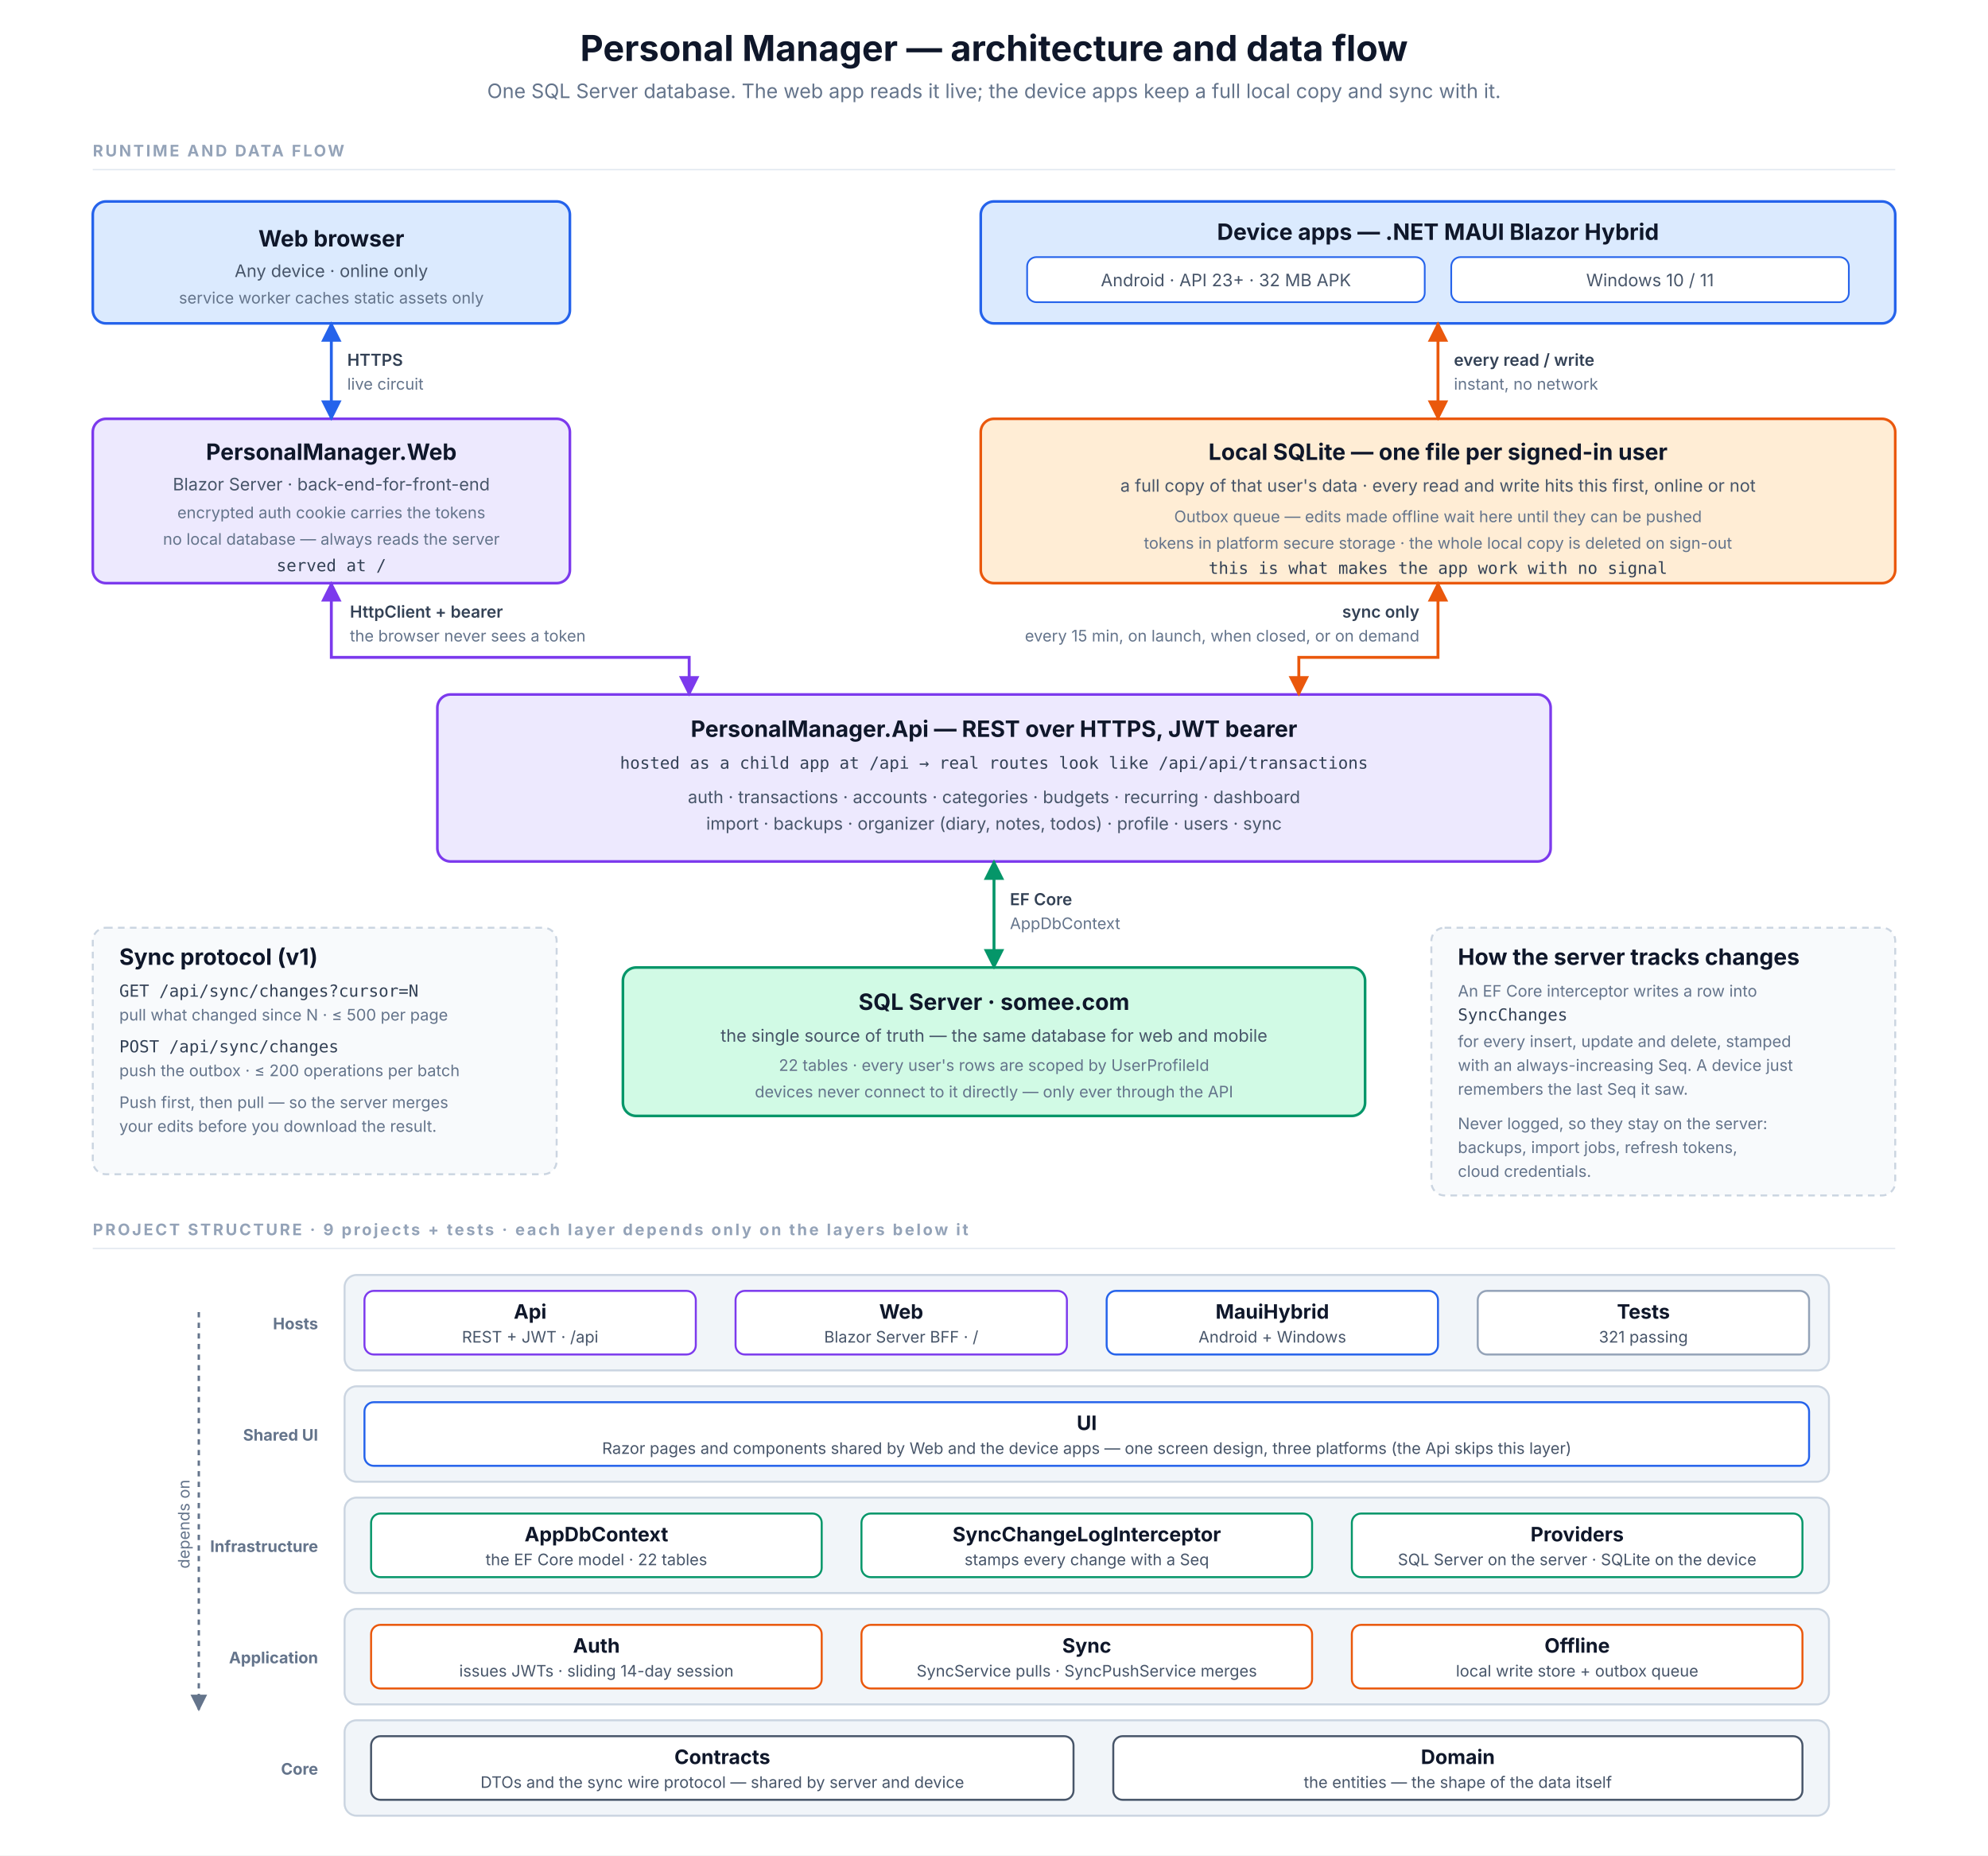
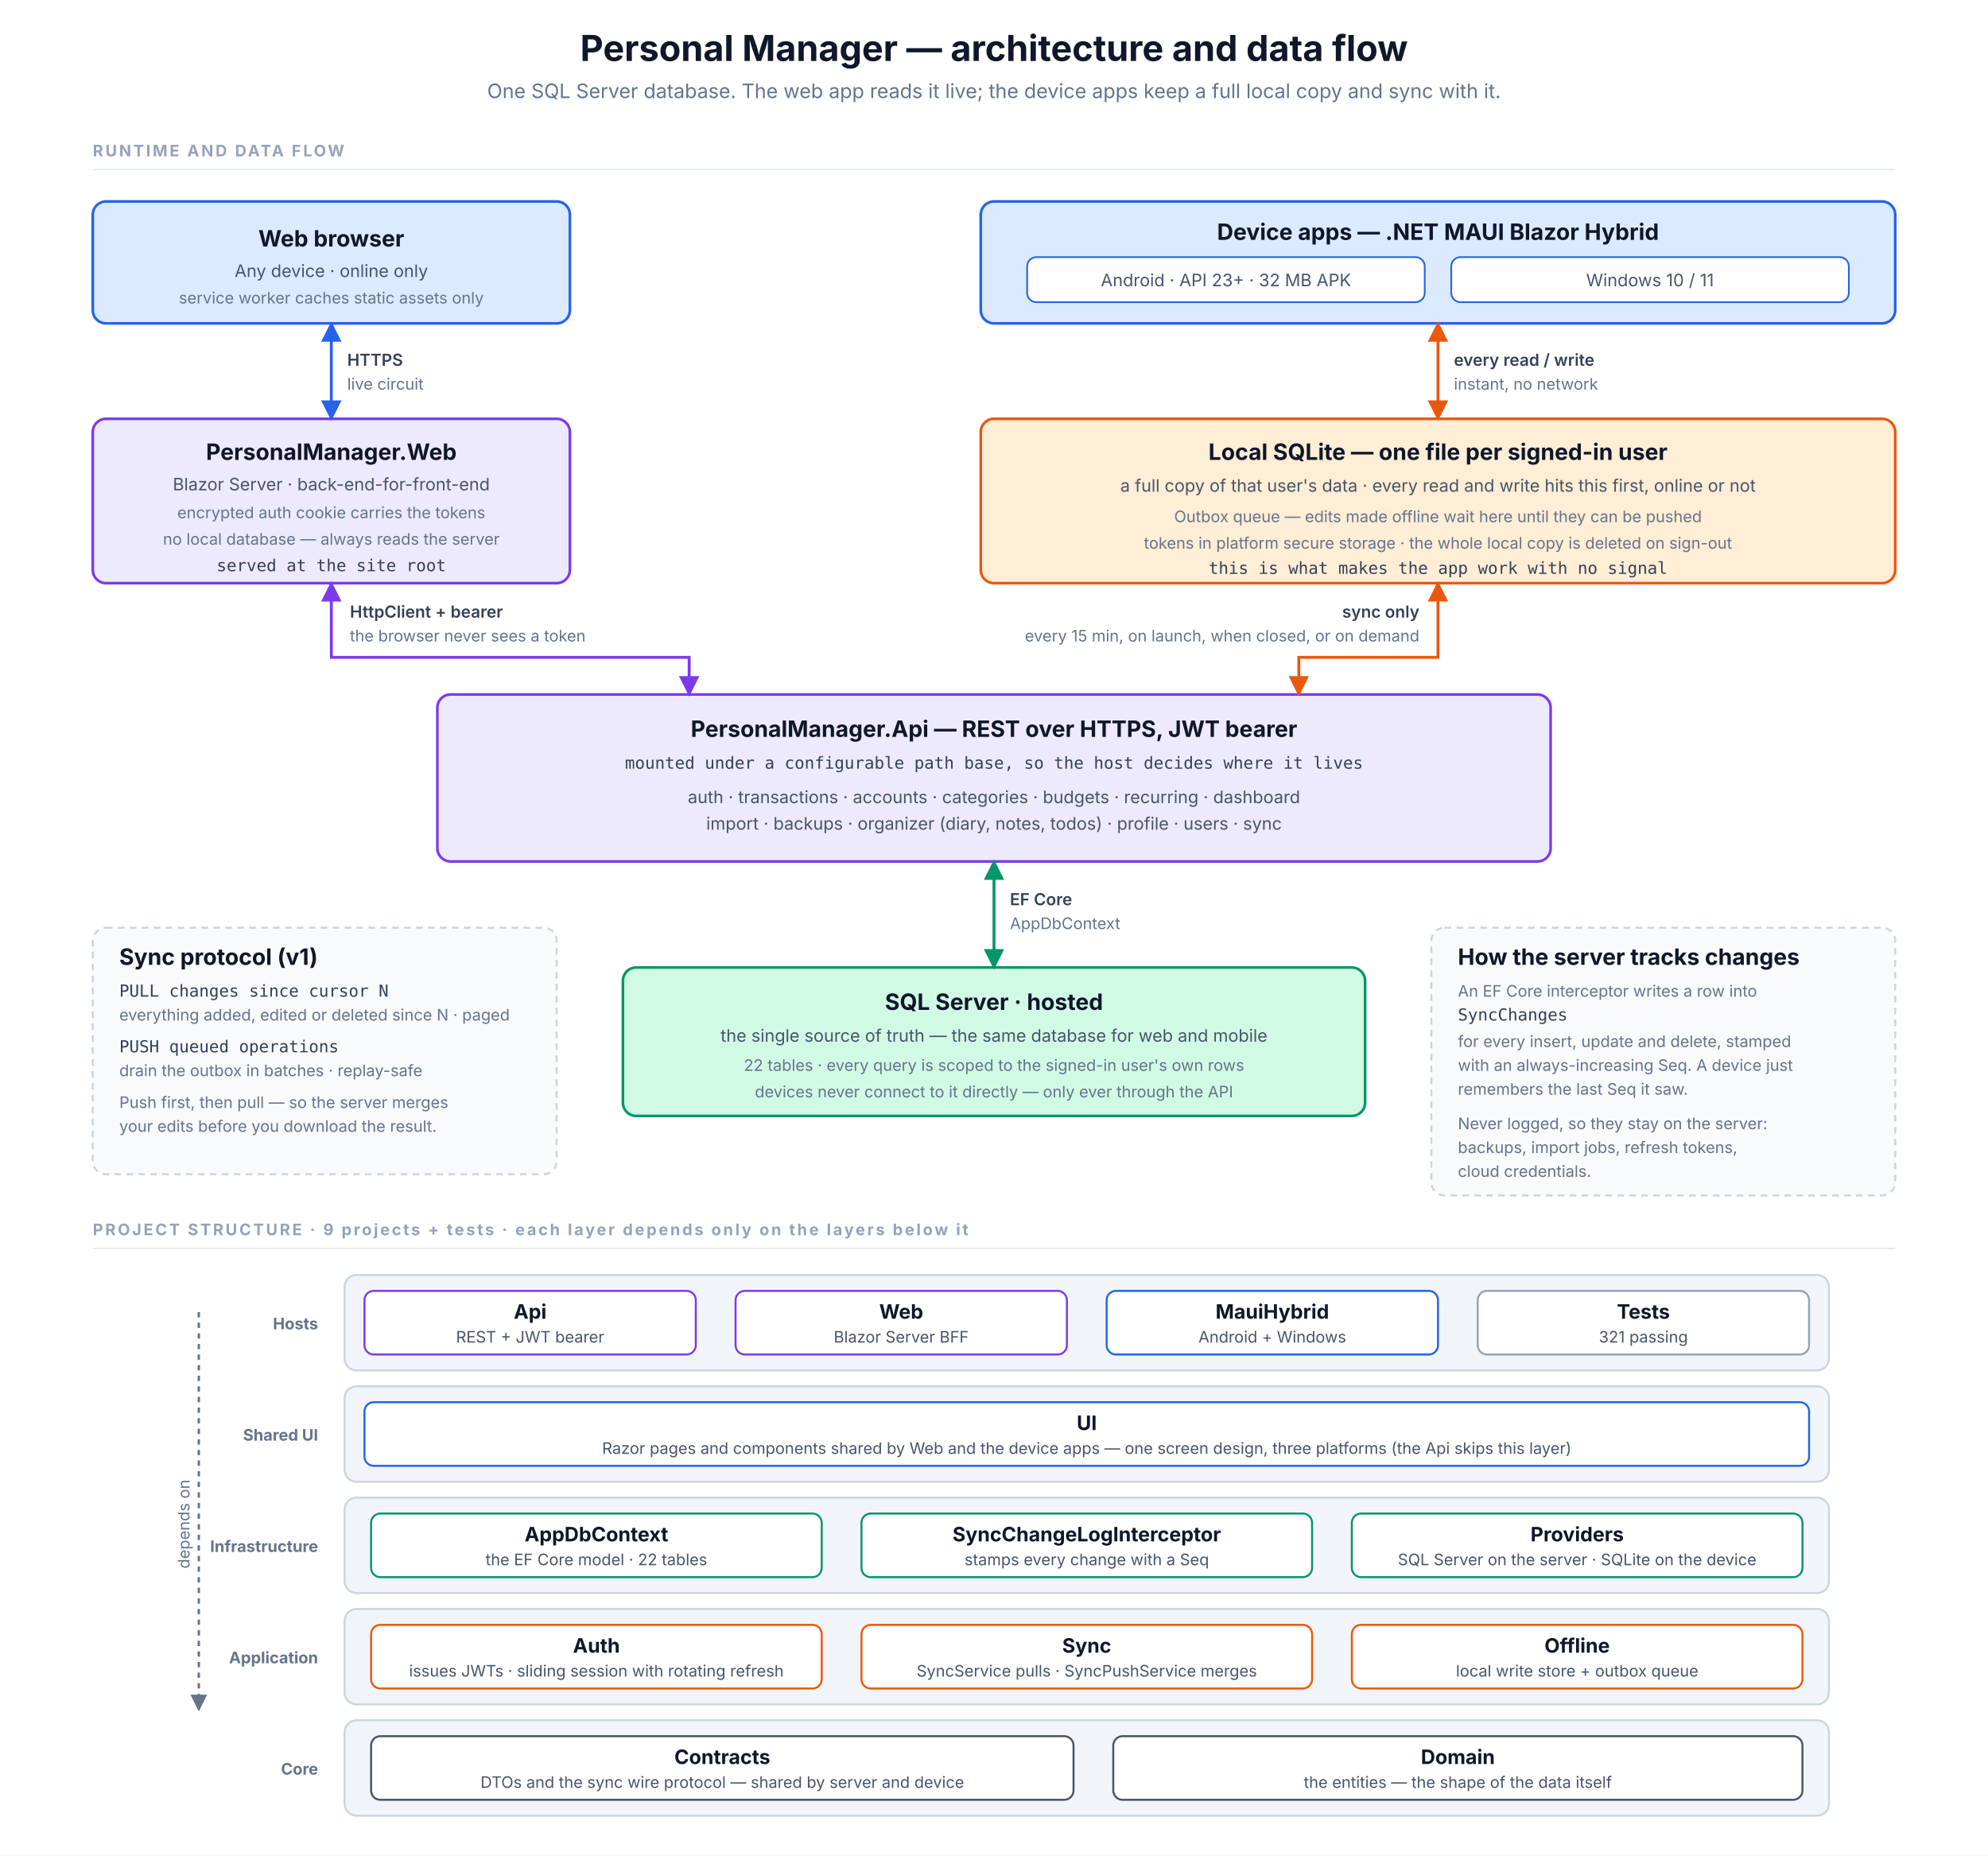
<svg xmlns="http://www.w3.org/2000/svg" width="1500" height="1400" viewBox="0 0 1500 1400" font-family="Segoe UI, Inter, Helvetica, Arial, sans-serif">
  <defs>
    <marker id="a-blue" viewBox="0 0 10 10" refX="9" refY="5" markerWidth="7" markerHeight="7" orient="auto-start-reverse">
      <path d="M 0 0 L 10 5 L 0 10 z" fill="#2563eb" />
    </marker>
    <marker id="a-orange" viewBox="0 0 10 10" refX="9" refY="5" markerWidth="7" markerHeight="7" orient="auto-start-reverse">
      <path d="M 0 0 L 10 5 L 0 10 z" fill="#ea580c" />
    </marker>
    <marker id="a-purple" viewBox="0 0 10 10" refX="9" refY="5" markerWidth="7" markerHeight="7" orient="auto-start-reverse">
      <path d="M 0 0 L 10 5 L 0 10 z" fill="#7c3aed" />
    </marker>
    <marker id="a-green" viewBox="0 0 10 10" refX="9" refY="5" markerWidth="7" markerHeight="7" orient="auto-start-reverse">
      <path d="M 0 0 L 10 5 L 0 10 z" fill="#059669" />
    </marker>
    <marker id="a-slate" viewBox="0 0 10 10" refX="9" refY="5" markerWidth="7" markerHeight="7" orient="auto-start-reverse">
      <path d="M 0 0 L 10 5 L 0 10 z" fill="#64748b" />
    </marker>
    <style>
      .h1   { font-size: 27px; font-weight: 700; fill: #0f172a; }
      .sub  { font-size: 15px; fill: #64748b; }
      .band { font-size: 12px; font-weight: 700; fill: #94a3b8; letter-spacing: 1.6px; }
      .name { font-size: 17px; font-weight: 700; fill: #0f172a; }
      .desc { font-size: 13px; fill: #475569; }
      .tiny { font-size: 12px; fill: #64748b; }
      .flow { font-size: 12.5px; font-weight: 600; fill: #334155; }
      .mono { font-size: 12.5px; fill: #334155; font-family: Consolas, "Cascadia Mono", monospace; }
      .cname{ font-size: 15px; font-weight: 700; fill: #0f172a; }
      .cdesc{ font-size: 12px; fill: #475569; }
    </style>
  </defs>
  <rect width="1500" height="1400" fill="#ffffff" />
  <text class="h1" x="750" y="46" text-anchor="middle">Personal Manager — architecture and data flow</text>
  <text class="sub" x="750" y="74" text-anchor="middle">One SQL Server database. The web app reads it live; the device apps keep a full local copy and sync with it.</text>
  <text class="band" x="70" y="118">RUNTIME AND DATA FLOW</text>
  <line x1="70" y1="128" x2="1430" y2="128" stroke="#e2e8f0" stroke-width="1" />
  <rect x="70" y="152" width="360" height="92" rx="10" fill="#dbeafe" stroke="#2563eb" stroke-width="2" />
  <text class="name" x="250" y="186" text-anchor="middle">Web browser</text>
  <text class="desc" x="250" y="209" text-anchor="middle">Any device · online only</text>
  <text class="tiny" x="250" y="229" text-anchor="middle">service worker caches static assets only</text>
  <rect x="740" y="152" width="690" height="92" rx="10" fill="#dbeafe" stroke="#2563eb" stroke-width="2" />
  <text class="name" x="1085" y="181" text-anchor="middle">Device apps — .NET MAUI Blazor Hybrid</text>
  <rect x="775" y="194" width="300" height="34" rx="7" fill="#ffffff" stroke="#2563eb" stroke-width="1.3" />
  <text class="desc" x="925" y="216" text-anchor="middle">Android  ·  API 23+  ·  32 MB APK</text>
  <rect x="1095" y="194" width="300" height="34" rx="7" fill="#ffffff" stroke="#2563eb" stroke-width="1.3" />
  <text class="desc" x="1245" y="216" text-anchor="middle">Windows 10 / 11</text>
  <rect x="70" y="316" width="360" height="124" rx="10" fill="#ede9fe" stroke="#7c3aed" stroke-width="2" />
  <text class="name" x="250" y="347" text-anchor="middle">PersonalManager.Web</text>
  <text class="desc" x="250" y="370" text-anchor="middle">Blazor Server · back-end-for-front-end</text>
  <text class="tiny" x="250" y="391" text-anchor="middle">encrypted auth cookie carries the tokens</text>
  <text class="tiny" x="250" y="411" text-anchor="middle">no local database — always reads the server</text>
-   <text class="mono" x="250" y="431" text-anchor="middle">served at  /</text>
+   <text class="mono" x="250" y="431" text-anchor="middle">served at the site root</text>
  <rect x="740" y="316" width="690" height="124" rx="10" fill="#ffedd5" stroke="#ea580c" stroke-width="2" />
  <text class="name" x="1085" y="347" text-anchor="middle">Local SQLite — one file per signed-in user</text>
  <text class="desc" x="1085" y="371" text-anchor="middle">a full copy of that user's data · every read and write hits this first, online or not</text>
  <text class="tiny" x="1085" y="394" text-anchor="middle">Outbox queue — edits made offline wait here until they can be pushed</text>
  <text class="tiny" x="1085" y="414" text-anchor="middle">tokens in platform secure storage · the whole local copy is deleted on sign-out</text>
  <text class="mono" x="1085" y="433" text-anchor="middle">this is what makes the app work with no signal</text>
  <path d="M 250 244 L 250 316" stroke="#2563eb" stroke-width="2.2" marker-end="url(#a-blue)" marker-start="url(#a-blue)" />
  <text class="flow" x="262" y="276">HTTPS</text>
  <text class="tiny" x="262" y="294">live circuit</text>
  <path d="M 1085 244 L 1085 316" stroke="#ea580c" stroke-width="2.2" marker-end="url(#a-orange)" marker-start="url(#a-orange)" />
  <text class="flow" x="1097" y="276">every read / write</text>
  <text class="tiny" x="1097" y="294">instant, no network</text>
  <rect x="330" y="524" width="840" height="126" rx="10" fill="#ede9fe" stroke="#7c3aed" stroke-width="2" />
  <text class="name" x="750" y="556" text-anchor="middle">PersonalManager.Api — REST over HTTPS, JWT bearer</text>
-   <text class="mono" x="750" y="580" text-anchor="middle">hosted as a child app at  /api   →  real routes look like  /api/api/transactions</text>
+   <text class="mono" x="750" y="580" text-anchor="middle">mounted under a configurable path base, so the host decides where it lives</text>
  <text class="desc" x="750" y="606" text-anchor="middle">auth · transactions · accounts · categories · budgets · recurring · dashboard</text>
  <text class="desc" x="750" y="626" text-anchor="middle">import · backups · organizer (diary, notes, todos) · profile · users · sync</text>
  <path d="M 250 440 L 250 496 L 520 496 L 520 524" fill="none" stroke="#7c3aed" stroke-width="2.2" marker-end="url(#a-purple)" marker-start="url(#a-purple)" />
  <text class="flow" x="264" y="466">HttpClient + bearer</text>
  <text class="tiny" x="264" y="484">the browser never sees a token</text>
  <path d="M 1085 440 L 1085 496 L 980 496 L 980 524" fill="none" stroke="#ea580c" stroke-width="2.2" marker-end="url(#a-orange)" marker-start="url(#a-orange)" />
  <text class="flow" x="1071" y="466" text-anchor="end">sync only</text>
  <text class="tiny" x="1071" y="484" text-anchor="end">every 15 min, on launch, when closed, or on demand</text>
  <rect x="470" y="730" width="560" height="112" rx="10" fill="#d1fae5" stroke="#059669" stroke-width="2" />
-   <text class="name" x="750" y="762" text-anchor="middle">SQL Server   ·   somee.com</text>
+   <text class="name" x="750" y="762" text-anchor="middle">SQL Server   ·   hosted</text>
  <text class="desc" x="750" y="786" text-anchor="middle">the single source of truth — the same database for web and mobile</text>
-   <text class="tiny" x="750" y="808" text-anchor="middle">22 tables · every user's rows are scoped by UserProfileId</text>
+   <text class="tiny" x="750" y="808" text-anchor="middle">22 tables · every query is scoped to the signed-in user's own rows</text>
  <text class="tiny" x="750" y="828" text-anchor="middle">devices never connect to it directly — only ever through the API</text>
  <path d="M 750 650 L 750 730" stroke="#059669" stroke-width="2.2" marker-end="url(#a-green)" marker-start="url(#a-green)" />
  <text class="flow" x="762" y="683">EF Core</text>
  <text class="tiny" x="762" y="701">AppDbContext</text>
  <rect x="70" y="700" width="350" height="186" rx="10" fill="#f8fafc" stroke="#cbd5e1" stroke-width="1.5" stroke-dasharray="5 4" />
  <text class="name" x="90" y="728" font-size="15">Sync protocol (v1)</text>
-   <text class="mono" x="90" y="752">GET  /api/sync/changes?cursor=N</text>
-   <text class="tiny" x="90" y="770">pull what changed since N · ≤ 500 per page</text>
-   <text class="mono" x="90" y="794">POST /api/sync/changes</text>
-   <text class="tiny" x="90" y="812">push the outbox · ≤ 200 operations per batch</text>
+   <text class="mono" x="90" y="752">PULL  changes since cursor N</text>
+   <text class="tiny" x="90" y="770">everything added, edited or deleted since N · paged</text>
+   <text class="mono" x="90" y="794">PUSH  queued operations</text>
+   <text class="tiny" x="90" y="812">drain the outbox in batches · replay-safe</text>
  <text class="tiny" x="90" y="836">Push first, then pull — so the server merges</text>
  <text class="tiny" x="90" y="854">your edits before you download the result.</text>
  <rect x="1080" y="700" width="350" height="202" rx="10" fill="#f8fafc" stroke="#cbd5e1" stroke-width="1.5" stroke-dasharray="5 4" />
  <text class="name" x="1100" y="728" font-size="15">How the server tracks changes</text>
  <text class="tiny" x="1100" y="752">An EF Core interceptor writes a row into</text>
  <text class="mono" x="1100" y="770">SyncChanges</text>
  <text class="tiny" x="1100" y="790">for every insert, update and delete, stamped</text>
  <text class="tiny" x="1100" y="808">with an always-increasing Seq. A device just</text>
  <text class="tiny" x="1100" y="826">remembers the last Seq it saw.</text>
  <text class="tiny" x="1100" y="852">Never logged, so they stay on the server:</text>
  <text class="tiny" x="1100" y="870">backups, import jobs, refresh tokens,</text>
  <text class="tiny" x="1100" y="888">cloud credentials.</text>
  <text class="band" x="70" y="932">PROJECT STRUCTURE   ·   9 projects + tests   ·   each layer depends only on the layers below it</text>
  <line x1="70" y1="942" x2="1430" y2="942" stroke="#e2e8f0" stroke-width="1" />
  <path d="M 150 990 L 150 1290" stroke="#64748b" stroke-width="1.8" marker-end="url(#a-slate)" stroke-dasharray="4 4" />
  <text class="tiny" x="143" y="1150" text-anchor="middle" transform="rotate(-90 143 1150)">depends on</text>
  <rect x="260" y="962" width="1120" height="72" rx="9" fill="#f1f5f9" stroke="#cbd5e1" stroke-width="1.5" />
  <text class="tiny" x="240" y="1003" text-anchor="end" font-weight="700">Hosts</text>
  <rect x="275" y="974" width="250" height="48" rx="7" fill="#ffffff" stroke="#7c3aed" stroke-width="1.5" />
  <text class="cname" x="400" y="995" text-anchor="middle">Api</text>
-   <text class="cdesc" x="400" y="1013" text-anchor="middle">REST + JWT  ·  /api</text>
+   <text class="cdesc" x="400" y="1013" text-anchor="middle">REST + JWT bearer</text>
  <rect x="555" y="974" width="250" height="48" rx="7" fill="#ffffff" stroke="#7c3aed" stroke-width="1.5" />
  <text class="cname" x="680" y="995" text-anchor="middle">Web</text>
-   <text class="cdesc" x="680" y="1013" text-anchor="middle">Blazor Server BFF  ·  /</text>
+   <text class="cdesc" x="680" y="1013" text-anchor="middle">Blazor Server BFF</text>
  <rect x="835" y="974" width="250" height="48" rx="7" fill="#ffffff" stroke="#2563eb" stroke-width="1.5" />
  <text class="cname" x="960" y="995" text-anchor="middle">MauiHybrid</text>
  <text class="cdesc" x="960" y="1013" text-anchor="middle">Android + Windows</text>
  <rect x="1115" y="974" width="250" height="48" rx="7" fill="#ffffff" stroke="#94a3b8" stroke-width="1.5" />
  <text class="cname" x="1240" y="995" text-anchor="middle">Tests</text>
  <text class="cdesc" x="1240" y="1013" text-anchor="middle">321 passing</text>
  <rect x="260" y="1046" width="1120" height="72" rx="9" fill="#f1f5f9" stroke="#cbd5e1" stroke-width="1.5" />
  <text class="tiny" x="240" y="1087" text-anchor="end" font-weight="700">Shared UI</text>
  <rect x="275" y="1058" width="1090" height="48" rx="7" fill="#ffffff" stroke="#2563eb" stroke-width="1.5" />
  <text class="cname" x="820" y="1079" text-anchor="middle">UI</text>
  <text class="cdesc" x="820" y="1097" text-anchor="middle">Razor pages and components shared by Web and the device apps — one screen design, three platforms  (the Api skips this layer)</text>
  <rect x="260" y="1130" width="1120" height="72" rx="9" fill="#f1f5f9" stroke="#cbd5e1" stroke-width="1.5" />
  <text class="tiny" x="240" y="1171" text-anchor="end" font-weight="700">Infrastructure</text>
  <rect x="280" y="1142" width="340" height="48" rx="7" fill="#ffffff" stroke="#059669" stroke-width="1.5" />
  <text class="cname" x="450" y="1163" text-anchor="middle">AppDbContext</text>
  <text class="cdesc" x="450" y="1181" text-anchor="middle">the EF Core model · 22 tables</text>
  <rect x="650" y="1142" width="340" height="48" rx="7" fill="#ffffff" stroke="#059669" stroke-width="1.5" />
  <text class="cname" x="820" y="1163" text-anchor="middle">SyncChangeLogInterceptor</text>
  <text class="cdesc" x="820" y="1181" text-anchor="middle">stamps every change with a Seq</text>
  <rect x="1020" y="1142" width="340" height="48" rx="7" fill="#ffffff" stroke="#059669" stroke-width="1.5" />
  <text class="cname" x="1190" y="1163" text-anchor="middle">Providers</text>
  <text class="cdesc" x="1190" y="1181" text-anchor="middle">SQL Server on the server · SQLite on the device</text>
  <rect x="260" y="1214" width="1120" height="72" rx="9" fill="#f1f5f9" stroke="#cbd5e1" stroke-width="1.5" />
  <text class="tiny" x="240" y="1255" text-anchor="end" font-weight="700">Application</text>
  <rect x="280" y="1226" width="340" height="48" rx="7" fill="#ffffff" stroke="#ea580c" stroke-width="1.5" />
  <text class="cname" x="450" y="1247" text-anchor="middle">Auth</text>
-   <text class="cdesc" x="450" y="1265" text-anchor="middle">issues JWTs · sliding 14-day session</text>
+   <text class="cdesc" x="450" y="1265" text-anchor="middle">issues JWTs · sliding session with rotating refresh</text>
  <rect x="650" y="1226" width="340" height="48" rx="7" fill="#ffffff" stroke="#ea580c" stroke-width="1.5" />
  <text class="cname" x="820" y="1247" text-anchor="middle">Sync</text>
  <text class="cdesc" x="820" y="1265" text-anchor="middle">SyncService pulls · SyncPushService merges</text>
  <rect x="1020" y="1226" width="340" height="48" rx="7" fill="#ffffff" stroke="#ea580c" stroke-width="1.5" />
  <text class="cname" x="1190" y="1247" text-anchor="middle">Offline</text>
  <text class="cdesc" x="1190" y="1265" text-anchor="middle">local write store + outbox queue</text>
  <rect x="260" y="1298" width="1120" height="72" rx="9" fill="#f1f5f9" stroke="#cbd5e1" stroke-width="1.5" />
  <text class="tiny" x="240" y="1339" text-anchor="end" font-weight="700">Core</text>
  <rect x="280" y="1310" width="530" height="48" rx="7" fill="#ffffff" stroke="#475569" stroke-width="1.5" />
  <text class="cname" x="545" y="1331" text-anchor="middle">Contracts</text>
  <text class="cdesc" x="545" y="1349" text-anchor="middle">DTOs and the sync wire protocol — shared by server and device</text>
  <rect x="840" y="1310" width="520" height="48" rx="7" fill="#ffffff" stroke="#475569" stroke-width="1.5" />
  <text class="cname" x="1100" y="1331" text-anchor="middle">Domain</text>
  <text class="cdesc" x="1100" y="1349" text-anchor="middle">the entities — the shape of the data itself</text>
</svg>
